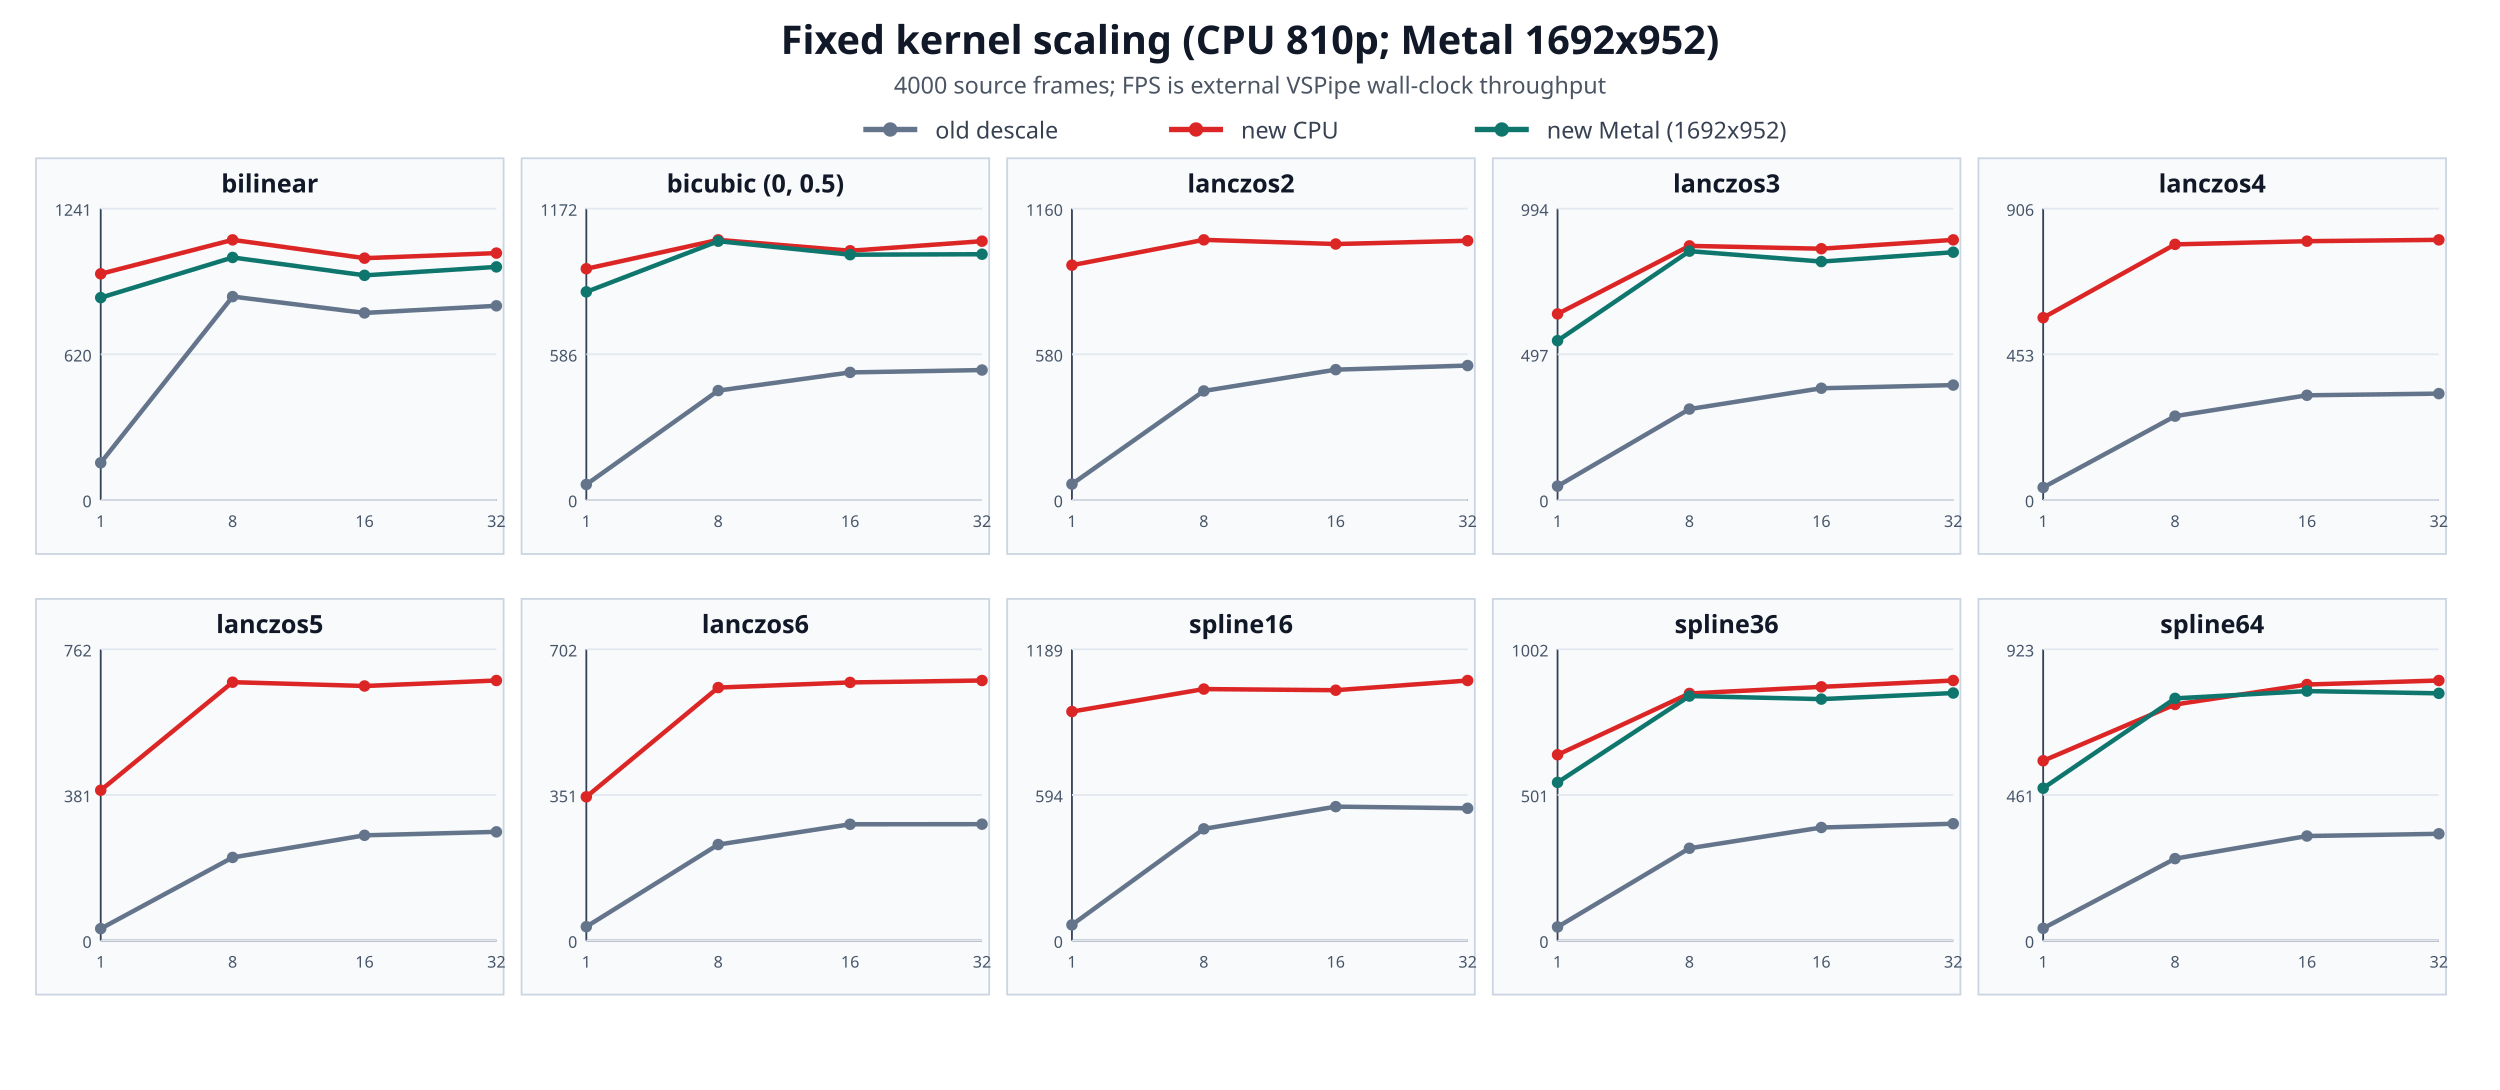
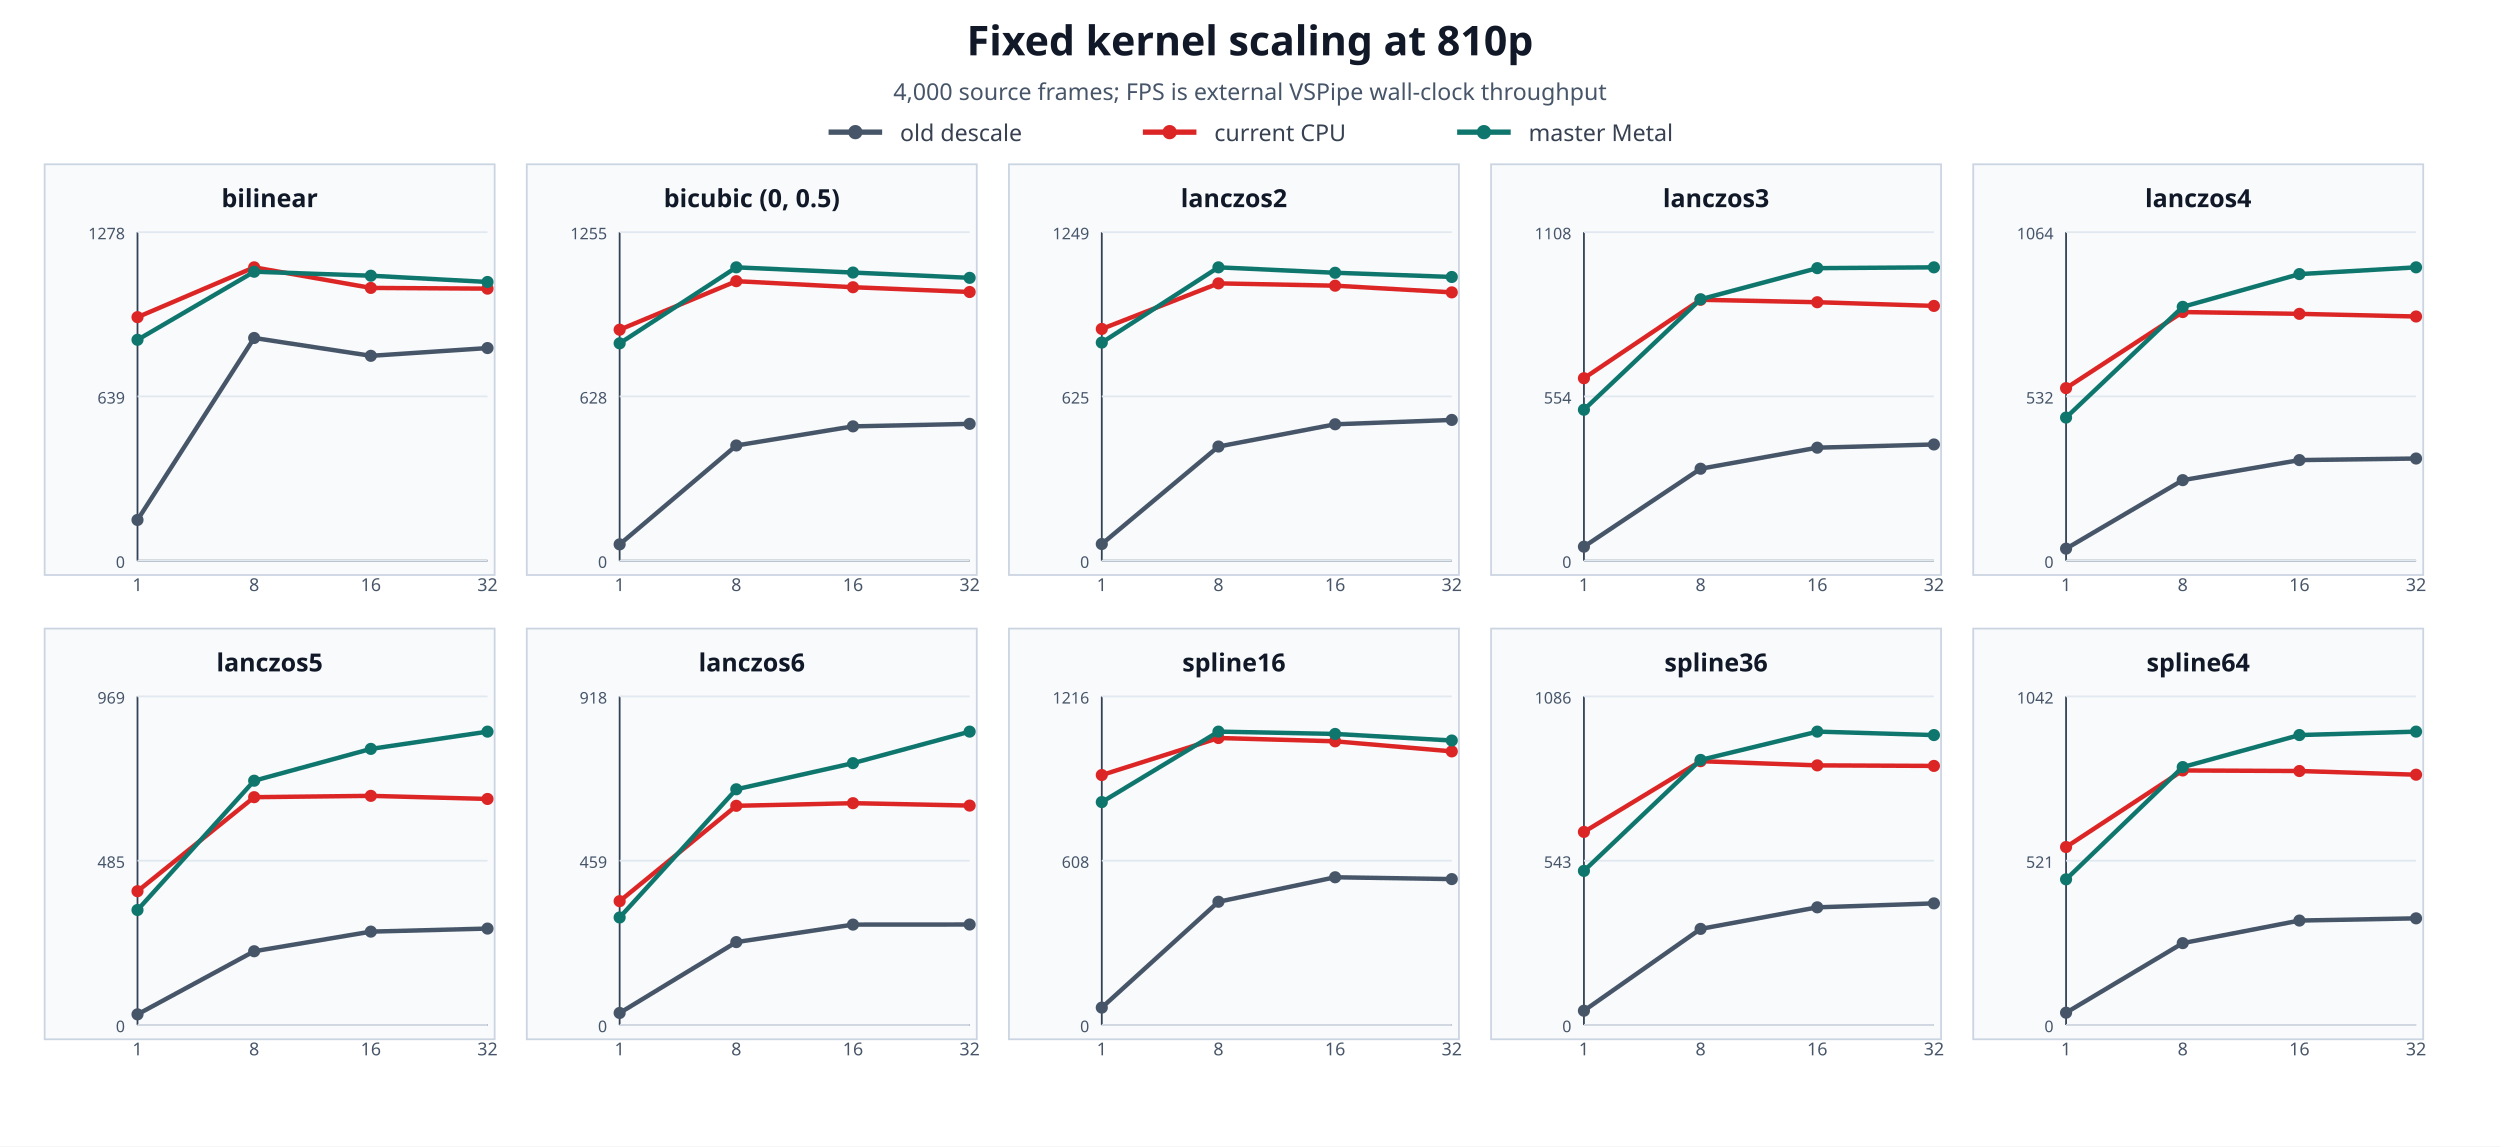
- <svg xmlns="http://www.w3.org/2000/svg" width="1390" height="606" viewBox="0 0 1390 606" role="img" aria-labelledby="title desc">
-   <rect width="1390" height="606" fill="#ffffff" />
-   <text x="695.0" y="30" text-anchor="middle" font-family="sans-serif" font-size="22" font-weight="700" fill="#111827">Fixed kernel scaling (CPU 810p; Metal 1692x952)</text>
-   <text x="695.0" y="52" text-anchor="middle" font-family="sans-serif" font-size="13" fill="#4b5563">4000 source frames; FPS is external VSPipe wall-clock throughput</text>
-   <line x1="480.0" y1="72" x2="510.0" y2="72" stroke="#64748b" stroke-width="3" />
-   <circle cx="495.0" cy="72" r="4" fill="#64748b" />
-   <text x="520.0" y="77" font-family="sans-serif" font-size="13" fill="#374151">old descale</text>
-   <line x1="650.0" y1="72" x2="680.0" y2="72" stroke="#dc2626" stroke-width="3" />
-   <circle cx="665.0" cy="72" r="4" fill="#dc2626" />
-   <text x="690.0" y="77" font-family="sans-serif" font-size="13" fill="#374151">new CPU</text>
-   <line x1="820.0" y1="72" x2="850.0" y2="72" stroke="#0f766e" stroke-width="3" />
-   <circle cx="835.0" cy="72" r="4" fill="#0f766e" />
-   <text x="860.0" y="77" font-family="sans-serif" font-size="13" fill="#374151">new Metal (1692x952)</text>
-   <g font-family="sans-serif">
-     <rect x="20" y="88" width="260" height="220" fill="#f8fafc" stroke="#cbd5e1" />
-     <text x="150.0" y="107" text-anchor="middle" font-size="14" font-weight="700" fill="#111827">bilinear</text>
-     <line x1="56" y1="116" x2="56" y2="278" stroke="#334155" />
-     <line x1="56" y1="278" x2="276" y2="278" stroke="#334155" />
-     <line x1="56" y1="278.00" x2="276" y2="278.00" stroke="#e2e8f0" />
-     <text x="51" y="282.00" text-anchor="end" font-size="9" fill="#475569">0</text>
-     <line x1="56" y1="197.00" x2="276" y2="197.00" stroke="#e2e8f0" />
-     <text x="51" y="201.00" text-anchor="end" font-size="9" fill="#475569">620</text>
-     <line x1="56" y1="116.00" x2="276" y2="116.00" stroke="#e2e8f0" />
-     <text x="51" y="120.00" text-anchor="end" font-size="9" fill="#475569">1241</text>
-     <text x="56.00" y="293" text-anchor="middle" font-size="9" fill="#475569">1</text>
-     <text x="129.33" y="293" text-anchor="middle" font-size="9" fill="#475569">8</text>
-     <text x="202.67" y="293" text-anchor="middle" font-size="9" fill="#475569">16</text>
-     <text x="276.00" y="293" text-anchor="middle" font-size="9" fill="#475569">32</text>
-     <polyline points="56.00,257.30 129.33,164.91 202.67,173.98 276.00,170.03" fill="none" stroke="#64748b" stroke-width="2.5" />
-     <circle cx="56.00" cy="257.30" r="3.2" fill="#64748b" />
-     <circle cx="129.33" cy="164.91" r="3.2" fill="#64748b" />
-     <circle cx="202.67" cy="173.98" r="3.2" fill="#64748b" />
-     <circle cx="276.00" cy="170.03" r="3.2" fill="#64748b" />
-     <polyline points="56.00,152.24 129.33,133.36 202.67,143.54 276.00,140.72" fill="none" stroke="#dc2626" stroke-width="2.5" />
-     <circle cx="56.00" cy="152.24" r="3.2" fill="#dc2626" />
-     <circle cx="129.33" cy="133.36" r="3.2" fill="#dc2626" />
-     <circle cx="202.67" cy="143.54" r="3.2" fill="#dc2626" />
-     <circle cx="276.00" cy="140.72" r="3.2" fill="#dc2626" />
-     <polyline points="56.00,165.49 129.33,143.15 202.67,153.09 276.00,148.39" fill="none" stroke="#0f766e" stroke-width="2.5" />
-     <circle cx="56.00" cy="165.49" r="3.2" fill="#0f766e" />
-     <circle cx="129.33" cy="143.15" r="3.2" fill="#0f766e" />
-     <circle cx="202.67" cy="153.09" r="3.2" fill="#0f766e" />
-     <circle cx="276.00" cy="148.39" r="3.2" fill="#0f766e" />
-   </g>
-   <g font-family="sans-serif">
-     <rect x="290" y="88" width="260" height="220" fill="#f8fafc" stroke="#cbd5e1" />
-     <text x="420.0" y="107" text-anchor="middle" font-size="14" font-weight="700" fill="#111827">bicubic (0, 0.5)</text>
-     <line x1="326" y1="116" x2="326" y2="278" stroke="#334155" />
-     <line x1="326" y1="278" x2="546" y2="278" stroke="#334155" />
-     <line x1="326" y1="278.00" x2="546" y2="278.00" stroke="#e2e8f0" />
-     <text x="321" y="282.00" text-anchor="end" font-size="9" fill="#475569">0</text>
-     <line x1="326" y1="197.00" x2="546" y2="197.00" stroke="#e2e8f0" />
-     <text x="321" y="201.00" text-anchor="end" font-size="9" fill="#475569">586</text>
-     <line x1="326" y1="116.00" x2="546" y2="116.00" stroke="#e2e8f0" />
-     <text x="321" y="120.00" text-anchor="end" font-size="9" fill="#475569">1172</text>
-     <text x="326.00" y="293" text-anchor="middle" font-size="9" fill="#475569">1</text>
-     <text x="399.33" y="293" text-anchor="middle" font-size="9" fill="#475569">8</text>
-     <text x="472.67" y="293" text-anchor="middle" font-size="9" fill="#475569">16</text>
-     <text x="546.00" y="293" text-anchor="middle" font-size="9" fill="#475569">32</text>
-     <polyline points="326.00,269.36 399.33,217.16 472.67,207.06 546.00,205.74" fill="none" stroke="#64748b" stroke-width="2.5" />
-     <circle cx="326.00" cy="269.36" r="3.2" fill="#64748b" />
-     <circle cx="399.33" cy="217.16" r="3.2" fill="#64748b" />
-     <circle cx="472.67" cy="207.06" r="3.2" fill="#64748b" />
-     <circle cx="546.00" cy="205.74" r="3.2" fill="#64748b" />
-     <polyline points="326.00,149.43 399.33,133.36 472.67,139.42 546.00,134.09" fill="none" stroke="#dc2626" stroke-width="2.5" />
-     <circle cx="326.00" cy="149.43" r="3.2" fill="#dc2626" />
-     <circle cx="399.33" cy="133.36" r="3.2" fill="#dc2626" />
-     <circle cx="472.67" cy="139.42" r="3.2" fill="#dc2626" />
-     <circle cx="546.00" cy="134.09" r="3.2" fill="#dc2626" />
-     <polyline points="326.00,162.28 399.33,134.11 472.67,141.61 546.00,141.35" fill="none" stroke="#0f766e" stroke-width="2.5" />
-     <circle cx="326.00" cy="162.28" r="3.2" fill="#0f766e" />
-     <circle cx="399.33" cy="134.11" r="3.2" fill="#0f766e" />
-     <circle cx="472.67" cy="141.61" r="3.2" fill="#0f766e" />
-     <circle cx="546.00" cy="141.35" r="3.2" fill="#0f766e" />
-   </g>
-   <g font-family="sans-serif">
-     <rect x="560" y="88" width="260" height="220" fill="#f8fafc" stroke="#cbd5e1" />
-     <text x="690.0" y="107" text-anchor="middle" font-size="14" font-weight="700" fill="#111827">lanczos2</text>
-     <line x1="596" y1="116" x2="596" y2="278" stroke="#334155" />
-     <line x1="596" y1="278" x2="816" y2="278" stroke="#334155" />
-     <line x1="596" y1="278.00" x2="816" y2="278.00" stroke="#e2e8f0" />
-     <text x="591" y="282.00" text-anchor="end" font-size="9" fill="#475569">0</text>
-     <line x1="596" y1="197.00" x2="816" y2="197.00" stroke="#e2e8f0" />
-     <text x="591" y="201.00" text-anchor="end" font-size="9" fill="#475569">580</text>
-     <line x1="596" y1="116.00" x2="816" y2="116.00" stroke="#e2e8f0" />
-     <text x="591" y="120.00" text-anchor="end" font-size="9" fill="#475569">1160</text>
-     <text x="596.00" y="293" text-anchor="middle" font-size="9" fill="#475569">1</text>
-     <text x="669.33" y="293" text-anchor="middle" font-size="9" fill="#475569">8</text>
-     <text x="742.67" y="293" text-anchor="middle" font-size="9" fill="#475569">16</text>
-     <text x="816.00" y="293" text-anchor="middle" font-size="9" fill="#475569">32</text>
-     <polyline points="596.00,269.15 669.33,217.37 742.67,205.53 816.00,203.24" fill="none" stroke="#64748b" stroke-width="2.5" />
-     <circle cx="596.00" cy="269.15" r="3.2" fill="#64748b" />
-     <circle cx="669.33" cy="217.37" r="3.2" fill="#64748b" />
-     <circle cx="742.67" cy="205.53" r="3.2" fill="#64748b" />
-     <circle cx="816.00" cy="203.24" r="3.2" fill="#64748b" />
-     <polyline points="596.00,147.43 669.33,133.36 742.67,135.68 816.00,133.85" fill="none" stroke="#dc2626" stroke-width="2.5" />
-     <circle cx="596.00" cy="147.43" r="3.2" fill="#dc2626" />
-     <circle cx="669.33" cy="133.36" r="3.2" fill="#dc2626" />
-     <circle cx="742.67" cy="135.68" r="3.2" fill="#dc2626" />
-     <circle cx="816.00" cy="133.85" r="3.2" fill="#dc2626" />
-   </g>
-   <g font-family="sans-serif">
-     <rect x="830" y="88" width="260" height="220" fill="#f8fafc" stroke="#cbd5e1" />
-     <text x="960.0" y="107" text-anchor="middle" font-size="14" font-weight="700" fill="#111827">lanczos3</text>
-     <line x1="866" y1="116" x2="866" y2="278" stroke="#334155" />
-     <line x1="866" y1="278" x2="1086" y2="278" stroke="#334155" />
-     <line x1="866" y1="278.00" x2="1086" y2="278.00" stroke="#e2e8f0" />
-     <text x="861" y="282.00" text-anchor="end" font-size="9" fill="#475569">0</text>
-     <line x1="866" y1="197.00" x2="1086" y2="197.00" stroke="#e2e8f0" />
-     <text x="861" y="201.00" text-anchor="end" font-size="9" fill="#475569">497</text>
-     <line x1="866" y1="116.00" x2="1086" y2="116.00" stroke="#e2e8f0" />
-     <text x="861" y="120.00" text-anchor="end" font-size="9" fill="#475569">994</text>
-     <text x="866.00" y="293" text-anchor="middle" font-size="9" fill="#475569">1</text>
-     <text x="939.33" y="293" text-anchor="middle" font-size="9" fill="#475569">8</text>
-     <text x="1012.67" y="293" text-anchor="middle" font-size="9" fill="#475569">16</text>
-     <text x="1086.00" y="293" text-anchor="middle" font-size="9" fill="#475569">32</text>
-     <polyline points="866.00,270.29 939.33,227.44 1012.67,215.86 1086.00,214.10" fill="none" stroke="#64748b" stroke-width="2.5" />
-     <circle cx="866.00" cy="270.29" r="3.2" fill="#64748b" />
-     <circle cx="939.33" cy="227.44" r="3.2" fill="#64748b" />
-     <circle cx="1012.67" cy="215.86" r="3.2" fill="#64748b" />
-     <circle cx="1086.00" cy="214.10" r="3.2" fill="#64748b" />
-     <polyline points="866.00,174.53 939.33,136.71 1012.67,138.29 1086.00,133.36" fill="none" stroke="#dc2626" stroke-width="2.5" />
-     <circle cx="866.00" cy="174.53" r="3.2" fill="#dc2626" />
-     <circle cx="939.33" cy="136.71" r="3.2" fill="#dc2626" />
-     <circle cx="1012.67" cy="138.29" r="3.2" fill="#dc2626" />
-     <circle cx="1086.00" cy="133.36" r="3.2" fill="#dc2626" />
-     <polyline points="866.00,189.41 939.33,139.64 1012.67,145.43 1086.00,140.23" fill="none" stroke="#0f766e" stroke-width="2.5" />
-     <circle cx="866.00" cy="189.41" r="3.2" fill="#0f766e" />
-     <circle cx="939.33" cy="139.64" r="3.2" fill="#0f766e" />
-     <circle cx="1012.67" cy="145.43" r="3.2" fill="#0f766e" />
-     <circle cx="1086.00" cy="140.23" r="3.2" fill="#0f766e" />
-   </g>
-   <g font-family="sans-serif">
-     <rect x="1100" y="88" width="260" height="220" fill="#f8fafc" stroke="#cbd5e1" />
-     <text x="1230.0" y="107" text-anchor="middle" font-size="14" font-weight="700" fill="#111827">lanczos4</text>
-     <line x1="1136" y1="116" x2="1136" y2="278" stroke="#334155" />
-     <line x1="1136" y1="278" x2="1356" y2="278" stroke="#334155" />
-     <line x1="1136" y1="278.00" x2="1356" y2="278.00" stroke="#e2e8f0" />
-     <text x="1131" y="282.00" text-anchor="end" font-size="9" fill="#475569">0</text>
-     <line x1="1136" y1="197.00" x2="1356" y2="197.00" stroke="#e2e8f0" />
-     <text x="1131" y="201.00" text-anchor="end" font-size="9" fill="#475569">453</text>
-     <line x1="1136" y1="116.00" x2="1356" y2="116.00" stroke="#e2e8f0" />
-     <text x="1131" y="120.00" text-anchor="end" font-size="9" fill="#475569">906</text>
-     <text x="1136.00" y="293" text-anchor="middle" font-size="9" fill="#475569">1</text>
-     <text x="1209.33" y="293" text-anchor="middle" font-size="9" fill="#475569">8</text>
-     <text x="1282.67" y="293" text-anchor="middle" font-size="9" fill="#475569">16</text>
-     <text x="1356.00" y="293" text-anchor="middle" font-size="9" fill="#475569">32</text>
-     <polyline points="1136.00,271.02 1209.33,231.37 1282.67,219.77 1356.00,218.85" fill="none" stroke="#64748b" stroke-width="2.5" />
-     <circle cx="1136.00" cy="271.02" r="3.2" fill="#64748b" />
-     <circle cx="1209.33" cy="231.37" r="3.2" fill="#64748b" />
-     <circle cx="1282.67" cy="219.77" r="3.2" fill="#64748b" />
-     <circle cx="1356.00" cy="218.85" r="3.2" fill="#64748b" />
-     <polyline points="1136.00,176.64 1209.33,135.87 1282.67,134.10 1356.00,133.36" fill="none" stroke="#dc2626" stroke-width="2.5" />
-     <circle cx="1136.00" cy="176.64" r="3.2" fill="#dc2626" />
-     <circle cx="1209.33" cy="135.87" r="3.2" fill="#dc2626" />
-     <circle cx="1282.67" cy="134.10" r="3.2" fill="#dc2626" />
-     <circle cx="1356.00" cy="133.36" r="3.2" fill="#dc2626" />
-   </g>
-   <g font-family="sans-serif">
-     <rect x="20" y="333" width="260" height="220" fill="#f8fafc" stroke="#cbd5e1" />
-     <text x="150.0" y="352" text-anchor="middle" font-size="14" font-weight="700" fill="#111827">lanczos5</text>
-     <line x1="56" y1="361" x2="56" y2="523" stroke="#334155" />
-     <line x1="56" y1="523" x2="276" y2="523" stroke="#334155" />
-     <line x1="56" y1="523.00" x2="276" y2="523.00" stroke="#e2e8f0" />
-     <text x="51" y="527.00" text-anchor="end" font-size="9" fill="#475569">0</text>
-     <line x1="56" y1="442.00" x2="276" y2="442.00" stroke="#e2e8f0" />
-     <text x="51" y="446.00" text-anchor="end" font-size="9" fill="#475569">381</text>
-     <line x1="56" y1="361.00" x2="276" y2="361.00" stroke="#e2e8f0" />
-     <text x="51" y="365.00" text-anchor="end" font-size="9" fill="#475569">762</text>
-     <text x="56.00" y="538" text-anchor="middle" font-size="9" fill="#475569">1</text>
-     <text x="129.33" y="538" text-anchor="middle" font-size="9" fill="#475569">8</text>
-     <text x="202.67" y="538" text-anchor="middle" font-size="9" fill="#475569">16</text>
-     <text x="276.00" y="538" text-anchor="middle" font-size="9" fill="#475569">32</text>
-     <polyline points="56.00,516.32 129.33,476.74 202.67,464.43 276.00,462.51" fill="none" stroke="#64748b" stroke-width="2.5" />
-     <circle cx="56.00" cy="516.32" r="3.2" fill="#64748b" />
-     <circle cx="129.33" cy="476.74" r="3.2" fill="#64748b" />
-     <circle cx="202.67" cy="464.43" r="3.2" fill="#64748b" />
-     <circle cx="276.00" cy="462.51" r="3.2" fill="#64748b" />
-     <polyline points="56.00,439.38 129.33,379.30 202.67,381.41 276.00,378.36" fill="none" stroke="#dc2626" stroke-width="2.5" />
-     <circle cx="56.00" cy="439.38" r="3.2" fill="#dc2626" />
-     <circle cx="129.33" cy="379.30" r="3.2" fill="#dc2626" />
-     <circle cx="202.67" cy="381.41" r="3.2" fill="#dc2626" />
-     <circle cx="276.00" cy="378.36" r="3.2" fill="#dc2626" />
-   </g>
-   <g font-family="sans-serif">
-     <rect x="290" y="333" width="260" height="220" fill="#f8fafc" stroke="#cbd5e1" />
-     <text x="420.0" y="352" text-anchor="middle" font-size="14" font-weight="700" fill="#111827">lanczos6</text>
-     <line x1="326" y1="361" x2="326" y2="523" stroke="#334155" />
-     <line x1="326" y1="523" x2="546" y2="523" stroke="#334155" />
-     <line x1="326" y1="523.00" x2="546" y2="523.00" stroke="#e2e8f0" />
-     <text x="321" y="527.00" text-anchor="end" font-size="9" fill="#475569">0</text>
-     <line x1="326" y1="442.00" x2="546" y2="442.00" stroke="#e2e8f0" />
-     <text x="321" y="446.00" text-anchor="end" font-size="9" fill="#475569">351</text>
-     <line x1="326" y1="361.00" x2="546" y2="361.00" stroke="#e2e8f0" />
-     <text x="321" y="365.00" text-anchor="end" font-size="9" fill="#475569">702</text>
-     <text x="326.00" y="538" text-anchor="middle" font-size="9" fill="#475569">1</text>
-     <text x="399.33" y="538" text-anchor="middle" font-size="9" fill="#475569">8</text>
-     <text x="472.67" y="538" text-anchor="middle" font-size="9" fill="#475569">16</text>
-     <text x="546.00" y="538" text-anchor="middle" font-size="9" fill="#475569">32</text>
-     <polyline points="326.00,515.24 399.33,469.56 472.67,458.30 546.00,458.24" fill="none" stroke="#64748b" stroke-width="2.5" />
-     <circle cx="326.00" cy="515.24" r="3.2" fill="#64748b" />
-     <circle cx="399.33" cy="469.56" r="3.2" fill="#64748b" />
-     <circle cx="472.67" cy="458.30" r="3.2" fill="#64748b" />
-     <circle cx="546.00" cy="458.24" r="3.2" fill="#64748b" />
-     <polyline points="326.00,443.03 399.33,382.29 472.67,379.43 546.00,378.36" fill="none" stroke="#dc2626" stroke-width="2.5" />
-     <circle cx="326.00" cy="443.03" r="3.2" fill="#dc2626" />
-     <circle cx="399.33" cy="382.29" r="3.2" fill="#dc2626" />
-     <circle cx="472.67" cy="379.43" r="3.2" fill="#dc2626" />
-     <circle cx="546.00" cy="378.36" r="3.2" fill="#dc2626" />
-   </g>
-   <g font-family="sans-serif">
-     <rect x="560" y="333" width="260" height="220" fill="#f8fafc" stroke="#cbd5e1" />
-     <text x="690.0" y="352" text-anchor="middle" font-size="14" font-weight="700" fill="#111827">spline16</text>
-     <line x1="596" y1="361" x2="596" y2="523" stroke="#334155" />
-     <line x1="596" y1="523" x2="816" y2="523" stroke="#334155" />
-     <line x1="596" y1="523.00" x2="816" y2="523.00" stroke="#e2e8f0" />
-     <text x="591" y="527.00" text-anchor="end" font-size="9" fill="#475569">0</text>
-     <line x1="596" y1="442.00" x2="816" y2="442.00" stroke="#e2e8f0" />
-     <text x="591" y="446.00" text-anchor="end" font-size="9" fill="#475569">594</text>
-     <line x1="596" y1="361.00" x2="816" y2="361.00" stroke="#e2e8f0" />
-     <text x="591" y="365.00" text-anchor="end" font-size="9" fill="#475569">1189</text>
-     <text x="596.00" y="538" text-anchor="middle" font-size="9" fill="#475569">1</text>
-     <text x="669.33" y="538" text-anchor="middle" font-size="9" fill="#475569">8</text>
-     <text x="742.67" y="538" text-anchor="middle" font-size="9" fill="#475569">16</text>
-     <text x="816.00" y="538" text-anchor="middle" font-size="9" fill="#475569">32</text>
-     <polyline points="596.00,514.23 669.33,460.84 742.67,448.49 816.00,449.41" fill="none" stroke="#64748b" stroke-width="2.5" />
-     <circle cx="596.00" cy="514.23" r="3.2" fill="#64748b" />
-     <circle cx="669.33" cy="460.84" r="3.2" fill="#64748b" />
-     <circle cx="742.67" cy="448.49" r="3.2" fill="#64748b" />
-     <circle cx="816.00" cy="449.41" r="3.2" fill="#64748b" />
-     <polyline points="596.00,395.62 669.33,383.12 742.67,383.76 816.00,378.36" fill="none" stroke="#dc2626" stroke-width="2.5" />
-     <circle cx="596.00" cy="395.62" r="3.2" fill="#dc2626" />
-     <circle cx="669.33" cy="383.12" r="3.2" fill="#dc2626" />
-     <circle cx="742.67" cy="383.76" r="3.2" fill="#dc2626" />
-     <circle cx="816.00" cy="378.36" r="3.2" fill="#dc2626" />
-   </g>
-   <g font-family="sans-serif">
-     <rect x="830" y="333" width="260" height="220" fill="#f8fafc" stroke="#cbd5e1" />
-     <text x="960.0" y="352" text-anchor="middle" font-size="14" font-weight="700" fill="#111827">spline36</text>
-     <line x1="866" y1="361" x2="866" y2="523" stroke="#334155" />
-     <line x1="866" y1="523" x2="1086" y2="523" stroke="#334155" />
-     <line x1="866" y1="523.00" x2="1086" y2="523.00" stroke="#e2e8f0" />
-     <text x="861" y="527.00" text-anchor="end" font-size="9" fill="#475569">0</text>
-     <line x1="866" y1="442.00" x2="1086" y2="442.00" stroke="#e2e8f0" />
-     <text x="861" y="446.00" text-anchor="end" font-size="9" fill="#475569">501</text>
-     <line x1="866" y1="361.00" x2="1086" y2="361.00" stroke="#e2e8f0" />
-     <text x="861" y="365.00" text-anchor="end" font-size="9" fill="#475569">1002</text>
-     <text x="866.00" y="538" text-anchor="middle" font-size="9" fill="#475569">1</text>
-     <text x="939.33" y="538" text-anchor="middle" font-size="9" fill="#475569">8</text>
-     <text x="1012.67" y="538" text-anchor="middle" font-size="9" fill="#475569">16</text>
-     <text x="1086.00" y="538" text-anchor="middle" font-size="9" fill="#475569">32</text>
-     <polyline points="866.00,515.38 939.33,471.63 1012.67,460.09 1086.00,457.98" fill="none" stroke="#64748b" stroke-width="2.5" />
-     <circle cx="866.00" cy="515.38" r="3.2" fill="#64748b" />
-     <circle cx="939.33" cy="471.63" r="3.2" fill="#64748b" />
-     <circle cx="1012.67" cy="460.09" r="3.2" fill="#64748b" />
-     <circle cx="1086.00" cy="457.98" r="3.2" fill="#64748b" />
-     <polyline points="866.00,419.65 939.33,385.56 1012.67,381.88 1086.00,378.36" fill="none" stroke="#dc2626" stroke-width="2.5" />
-     <circle cx="866.00" cy="419.65" r="3.2" fill="#dc2626" />
-     <circle cx="939.33" cy="385.56" r="3.2" fill="#dc2626" />
-     <circle cx="1012.67" cy="381.88" r="3.2" fill="#dc2626" />
-     <circle cx="1086.00" cy="378.36" r="3.2" fill="#dc2626" />
-     <polyline points="866.00,435.02 939.33,387.00 1012.67,388.70 1086.00,385.32" fill="none" stroke="#0f766e" stroke-width="2.5" />
-     <circle cx="866.00" cy="435.02" r="3.2" fill="#0f766e" />
-     <circle cx="939.33" cy="387.00" r="3.2" fill="#0f766e" />
-     <circle cx="1012.67" cy="388.70" r="3.2" fill="#0f766e" />
-     <circle cx="1086.00" cy="385.32" r="3.2" fill="#0f766e" />
-   </g>
-   <g font-family="sans-serif">
-     <rect x="1100" y="333" width="260" height="220" fill="#f8fafc" stroke="#cbd5e1" />
-     <text x="1230.0" y="352" text-anchor="middle" font-size="14" font-weight="700" fill="#111827">spline64</text>
-     <line x1="1136" y1="361" x2="1136" y2="523" stroke="#334155" />
-     <line x1="1136" y1="523" x2="1356" y2="523" stroke="#334155" />
-     <line x1="1136" y1="523.00" x2="1356" y2="523.00" stroke="#e2e8f0" />
-     <text x="1131" y="527.00" text-anchor="end" font-size="9" fill="#475569">0</text>
-     <line x1="1136" y1="442.00" x2="1356" y2="442.00" stroke="#e2e8f0" />
-     <text x="1131" y="446.00" text-anchor="end" font-size="9" fill="#475569">461</text>
-     <line x1="1136" y1="361.00" x2="1356" y2="361.00" stroke="#e2e8f0" />
-     <text x="1131" y="365.00" text-anchor="end" font-size="9" fill="#475569">923</text>
-     <text x="1136.00" y="538" text-anchor="middle" font-size="9" fill="#475569">1</text>
-     <text x="1209.33" y="538" text-anchor="middle" font-size="9" fill="#475569">8</text>
-     <text x="1282.67" y="538" text-anchor="middle" font-size="9" fill="#475569">16</text>
-     <text x="1356.00" y="538" text-anchor="middle" font-size="9" fill="#475569">32</text>
-     <polyline points="1136.00,516.15 1209.33,477.40 1282.67,464.83 1356.00,463.59" fill="none" stroke="#64748b" stroke-width="2.5" />
-     <circle cx="1136.00" cy="516.15" r="3.2" fill="#64748b" />
-     <circle cx="1209.33" cy="477.40" r="3.2" fill="#64748b" />
-     <circle cx="1282.67" cy="464.83" r="3.2" fill="#64748b" />
-     <circle cx="1356.00" cy="463.59" r="3.2" fill="#64748b" />
-     <polyline points="1136.00,422.99 1209.33,391.70 1282.67,380.58 1356.00,378.36" fill="none" stroke="#dc2626" stroke-width="2.5" />
-     <circle cx="1136.00" cy="422.99" r="3.2" fill="#dc2626" />
-     <circle cx="1209.33" cy="391.70" r="3.2" fill="#dc2626" />
-     <circle cx="1282.67" cy="380.58" r="3.2" fill="#dc2626" />
-     <circle cx="1356.00" cy="378.36" r="3.2" fill="#dc2626" />
-     <polyline points="1136.00,438.24 1209.33,388.30 1282.67,384.25 1356.00,385.50" fill="none" stroke="#0f766e" stroke-width="2.5" />
-     <circle cx="1136.00" cy="438.24" r="3.2" fill="#0f766e" />
-     <circle cx="1209.33" cy="388.30" r="3.2" fill="#0f766e" />
-     <circle cx="1282.67" cy="384.25" r="3.2" fill="#0f766e" />
-     <circle cx="1356.00" cy="385.50" r="3.2" fill="#0f766e" />
+ <svg xmlns="http://www.w3.org/2000/svg" width="1400" height="642" viewBox="0 0 1400 642" role="img" aria-labelledby="title desc">
+   <rect width="1400" height="642" fill="#ffffff" />
+   <text x="700.0" y="31" text-anchor="middle" font-family="sans-serif" font-size="23" font-weight="700" fill="#111827">Fixed kernel scaling at 810p</text>
+   <text x="700.0" y="56" text-anchor="middle" font-family="sans-serif" font-size="13" fill="#475569">4,000 source frames; FPS is external VSPipe wall-clock throughput</text>
+   <line x1="464.0" y1="74" x2="494.0" y2="74" stroke="#475569" stroke-width="3" />
+   <circle cx="479.0" cy="74" r="4" fill="#475569" />
+   <text x="504.0" y="79" font-family="sans-serif" font-size="13" fill="#374151">old descale</text>
+   <line x1="640.0" y1="74" x2="670.0" y2="74" stroke="#dc2626" stroke-width="3" />
+   <circle cx="655.0" cy="74" r="4" fill="#dc2626" />
+   <text x="680.0" y="79" font-family="sans-serif" font-size="13" fill="#374151">current CPU</text>
+   <line x1="816.0" y1="74" x2="846.0" y2="74" stroke="#0f766e" stroke-width="3" />
+   <circle cx="831.0" cy="74" r="4" fill="#0f766e" />
+   <text x="856.0" y="79" font-family="sans-serif" font-size="13" fill="#374151">master Metal</text>
+   <g font-family="sans-serif">
+     <rect x="25" y="92" width="252" height="230" fill="#f8fafc" stroke="#cbd5e1" />
+     <text x="151.0" y="116" text-anchor="middle" font-size="14" font-weight="700" fill="#111827">bilinear</text>
+     <line x1="77" y1="130" x2="77" y2="314" stroke="#334155" />
+     <line x1="77" y1="314" x2="273" y2="314" stroke="#334155" />
+     <line x1="77" y1="314.00" x2="273" y2="314.00" stroke="#e2e8f0" />
+     <text x="70" y="318.00" text-anchor="end" font-size="9" fill="#475569">0</text>
+     <line x1="77" y1="222.00" x2="273" y2="222.00" stroke="#e2e8f0" />
+     <text x="70" y="226.00" text-anchor="end" font-size="9" fill="#475569">639</text>
+     <line x1="77" y1="130.00" x2="273" y2="130.00" stroke="#e2e8f0" />
+     <text x="70" y="134.00" text-anchor="end" font-size="9" fill="#475569">1278</text>
+     <text x="77.00" y="331" text-anchor="middle" font-size="10" fill="#475569">1</text>
+     <text x="142.33" y="331" text-anchor="middle" font-size="10" fill="#475569">8</text>
+     <text x="207.67" y="331" text-anchor="middle" font-size="10" fill="#475569">16</text>
+     <text x="273.00" y="331" text-anchor="middle" font-size="10" fill="#475569">32</text>
+     <polyline points="77.00,291.17 142.33,189.27 207.67,199.26 273.00,194.91" fill="none" stroke="#475569" stroke-width="2.5" />
+     <circle cx="77.00" cy="291.17" r="3.4" fill="#475569" />
+     <circle cx="142.33" cy="189.27" r="3.4" fill="#475569" />
+     <circle cx="207.67" cy="199.26" r="3.4" fill="#475569" />
+     <circle cx="273.00" cy="194.91" r="3.4" fill="#475569" />
+     <polyline points="77.00,177.61 142.33,149.71 207.67,161.23 273.00,161.64" fill="none" stroke="#dc2626" stroke-width="2.5" />
+     <circle cx="77.00" cy="177.61" r="3.4" fill="#dc2626" />
+     <circle cx="142.33" cy="149.71" r="3.4" fill="#dc2626" />
+     <circle cx="207.67" cy="161.23" r="3.4" fill="#dc2626" />
+     <circle cx="273.00" cy="161.64" r="3.4" fill="#dc2626" />
+     <polyline points="77.00,190.29 142.33,152.17 207.67,154.40 273.00,157.91" fill="none" stroke="#0f766e" stroke-width="2.5" />
+     <circle cx="77.00" cy="190.29" r="3.4" fill="#0f766e" />
+     <circle cx="142.33" cy="152.17" r="3.4" fill="#0f766e" />
+     <circle cx="207.67" cy="154.40" r="3.4" fill="#0f766e" />
+     <circle cx="273.00" cy="157.91" r="3.4" fill="#0f766e" />
+   </g>
+   <g font-family="sans-serif">
+     <rect x="295" y="92" width="252" height="230" fill="#f8fafc" stroke="#cbd5e1" />
+     <text x="421.0" y="116" text-anchor="middle" font-size="14" font-weight="700" fill="#111827">bicubic (0, 0.5)</text>
+     <line x1="347" y1="130" x2="347" y2="314" stroke="#334155" />
+     <line x1="347" y1="314" x2="543" y2="314" stroke="#334155" />
+     <line x1="347" y1="314.00" x2="543" y2="314.00" stroke="#e2e8f0" />
+     <text x="340" y="318.00" text-anchor="end" font-size="9" fill="#475569">0</text>
+     <line x1="347" y1="222.00" x2="543" y2="222.00" stroke="#e2e8f0" />
+     <text x="340" y="226.00" text-anchor="end" font-size="9" fill="#475569">628</text>
+     <line x1="347" y1="130.00" x2="543" y2="130.00" stroke="#e2e8f0" />
+     <text x="340" y="134.00" text-anchor="end" font-size="9" fill="#475569">1255</text>
+     <text x="347.00" y="331" text-anchor="middle" font-size="10" fill="#475569">1</text>
+     <text x="412.33" y="331" text-anchor="middle" font-size="10" fill="#475569">8</text>
+     <text x="477.67" y="331" text-anchor="middle" font-size="10" fill="#475569">16</text>
+     <text x="543.00" y="331" text-anchor="middle" font-size="10" fill="#475569">32</text>
+     <polyline points="347.00,304.84 412.33,249.47 477.67,238.76 543.00,237.36" fill="none" stroke="#475569" stroke-width="2.5" />
+     <circle cx="347.00" cy="304.84" r="3.4" fill="#475569" />
+     <circle cx="412.33" cy="249.47" r="3.4" fill="#475569" />
+     <circle cx="477.67" cy="238.76" r="3.4" fill="#475569" />
+     <circle cx="543.00" cy="237.36" r="3.4" fill="#475569" />
+     <polyline points="347.00,184.63 412.33,157.46 477.67,160.85 543.00,163.52" fill="none" stroke="#dc2626" stroke-width="2.5" />
+     <circle cx="347.00" cy="184.63" r="3.4" fill="#dc2626" />
+     <circle cx="412.33" cy="157.46" r="3.4" fill="#dc2626" />
+     <circle cx="477.67" cy="160.85" r="3.4" fill="#dc2626" />
+     <circle cx="543.00" cy="163.52" r="3.4" fill="#dc2626" />
+     <polyline points="347.00,192.27 412.33,149.71 477.67,152.63 543.00,155.59" fill="none" stroke="#0f766e" stroke-width="2.5" />
+     <circle cx="347.00" cy="192.27" r="3.4" fill="#0f766e" />
+     <circle cx="412.33" cy="149.71" r="3.4" fill="#0f766e" />
+     <circle cx="477.67" cy="152.63" r="3.4" fill="#0f766e" />
+     <circle cx="543.00" cy="155.59" r="3.4" fill="#0f766e" />
+   </g>
+   <g font-family="sans-serif">
+     <rect x="565" y="92" width="252" height="230" fill="#f8fafc" stroke="#cbd5e1" />
+     <text x="691.0" y="116" text-anchor="middle" font-size="14" font-weight="700" fill="#111827">lanczos2</text>
+     <line x1="617" y1="130" x2="617" y2="314" stroke="#334155" />
+     <line x1="617" y1="314" x2="813" y2="314" stroke="#334155" />
+     <line x1="617" y1="314.00" x2="813" y2="314.00" stroke="#e2e8f0" />
+     <text x="610" y="318.00" text-anchor="end" font-size="9" fill="#475569">0</text>
+     <line x1="617" y1="222.00" x2="813" y2="222.00" stroke="#e2e8f0" />
+     <text x="610" y="226.00" text-anchor="end" font-size="9" fill="#475569">625</text>
+     <line x1="617" y1="130.00" x2="813" y2="130.00" stroke="#e2e8f0" />
+     <text x="610" y="134.00" text-anchor="end" font-size="9" fill="#475569">1249</text>
+     <text x="617.00" y="331" text-anchor="middle" font-size="10" fill="#475569">1</text>
+     <text x="682.33" y="331" text-anchor="middle" font-size="10" fill="#475569">8</text>
+     <text x="747.67" y="331" text-anchor="middle" font-size="10" fill="#475569">16</text>
+     <text x="813.00" y="331" text-anchor="middle" font-size="10" fill="#475569">32</text>
+     <polyline points="617.00,304.66 682.33,250.06 747.67,237.59 813.00,235.16" fill="none" stroke="#475569" stroke-width="2.5" />
+     <circle cx="617.00" cy="304.66" r="3.4" fill="#475569" />
+     <circle cx="682.33" cy="250.06" r="3.4" fill="#475569" />
+     <circle cx="747.67" cy="237.59" r="3.4" fill="#475569" />
+     <circle cx="813.00" cy="235.16" r="3.4" fill="#475569" />
+     <polyline points="617.00,184.20 682.33,158.69 747.67,159.99 813.00,163.73" fill="none" stroke="#dc2626" stroke-width="2.5" />
+     <circle cx="617.00" cy="184.20" r="3.4" fill="#dc2626" />
+     <circle cx="682.33" cy="158.69" r="3.4" fill="#dc2626" />
+     <circle cx="747.67" cy="159.99" r="3.4" fill="#dc2626" />
+     <circle cx="813.00" cy="163.73" r="3.4" fill="#dc2626" />
+     <polyline points="617.00,191.84 682.33,149.71 747.67,152.75 813.00,155.11" fill="none" stroke="#0f766e" stroke-width="2.5" />
+     <circle cx="617.00" cy="191.84" r="3.4" fill="#0f766e" />
+     <circle cx="682.33" cy="149.71" r="3.4" fill="#0f766e" />
+     <circle cx="747.67" cy="152.75" r="3.4" fill="#0f766e" />
+     <circle cx="813.00" cy="155.11" r="3.4" fill="#0f766e" />
+   </g>
+   <g font-family="sans-serif">
+     <rect x="835" y="92" width="252" height="230" fill="#f8fafc" stroke="#cbd5e1" />
+     <text x="961.0" y="116" text-anchor="middle" font-size="14" font-weight="700" fill="#111827">lanczos3</text>
+     <line x1="887" y1="130" x2="887" y2="314" stroke="#334155" />
+     <line x1="887" y1="314" x2="1083" y2="314" stroke="#334155" />
+     <line x1="887" y1="314.00" x2="1083" y2="314.00" stroke="#e2e8f0" />
+     <text x="880" y="318.00" text-anchor="end" font-size="9" fill="#475569">0</text>
+     <line x1="887" y1="222.00" x2="1083" y2="222.00" stroke="#e2e8f0" />
+     <text x="880" y="226.00" text-anchor="end" font-size="9" fill="#475569">554</text>
+     <line x1="887" y1="130.00" x2="1083" y2="130.00" stroke="#e2e8f0" />
+     <text x="880" y="134.00" text-anchor="end" font-size="9" fill="#475569">1108</text>
+     <text x="887.00" y="331" text-anchor="middle" font-size="10" fill="#475569">1</text>
+     <text x="952.33" y="331" text-anchor="middle" font-size="10" fill="#475569">8</text>
+     <text x="1017.67" y="331" text-anchor="middle" font-size="10" fill="#475569">16</text>
+     <text x="1083.00" y="331" text-anchor="middle" font-size="10" fill="#475569">32</text>
+     <polyline points="887.00,306.14 952.33,262.49 1017.67,250.70 1083.00,248.90" fill="none" stroke="#475569" stroke-width="2.5" />
+     <circle cx="887.00" cy="306.14" r="3.4" fill="#475569" />
+     <circle cx="952.33" cy="262.49" r="3.4" fill="#475569" />
+     <circle cx="1017.67" cy="250.70" r="3.4" fill="#475569" />
+     <circle cx="1083.00" cy="248.90" r="3.4" fill="#475569" />
+     <polyline points="887.00,211.82 952.33,167.87 1017.67,169.25 1083.00,171.31" fill="none" stroke="#dc2626" stroke-width="2.5" />
+     <circle cx="887.00" cy="211.82" r="3.4" fill="#dc2626" />
+     <circle cx="952.33" cy="167.87" r="3.4" fill="#dc2626" />
+     <circle cx="1017.67" cy="169.25" r="3.4" fill="#dc2626" />
+     <circle cx="1083.00" cy="171.31" r="3.4" fill="#dc2626" />
+     <polyline points="887.00,229.45 952.33,167.60 1017.67,150.16 1083.00,149.71" fill="none" stroke="#0f766e" stroke-width="2.5" />
+     <circle cx="887.00" cy="229.45" r="3.4" fill="#0f766e" />
+     <circle cx="952.33" cy="167.60" r="3.4" fill="#0f766e" />
+     <circle cx="1017.67" cy="150.16" r="3.4" fill="#0f766e" />
+     <circle cx="1083.00" cy="149.71" r="3.4" fill="#0f766e" />
+   </g>
+   <g font-family="sans-serif">
+     <rect x="1105" y="92" width="252" height="230" fill="#f8fafc" stroke="#cbd5e1" />
+     <text x="1231.0" y="116" text-anchor="middle" font-size="14" font-weight="700" fill="#111827">lanczos4</text>
+     <line x1="1157" y1="130" x2="1157" y2="314" stroke="#334155" />
+     <line x1="1157" y1="314" x2="1353" y2="314" stroke="#334155" />
+     <line x1="1157" y1="314.00" x2="1353" y2="314.00" stroke="#e2e8f0" />
+     <text x="1150" y="318.00" text-anchor="end" font-size="9" fill="#475569">0</text>
+     <line x1="1157" y1="222.00" x2="1353" y2="222.00" stroke="#e2e8f0" />
+     <text x="1150" y="226.00" text-anchor="end" font-size="9" fill="#475569">532</text>
+     <line x1="1157" y1="130.00" x2="1353" y2="130.00" stroke="#e2e8f0" />
+     <text x="1150" y="134.00" text-anchor="end" font-size="9" fill="#475569">1064</text>
+     <text x="1157.00" y="331" text-anchor="middle" font-size="10" fill="#475569">1</text>
+     <text x="1222.33" y="331" text-anchor="middle" font-size="10" fill="#475569">8</text>
+     <text x="1287.67" y="331" text-anchor="middle" font-size="10" fill="#475569">16</text>
+     <text x="1353.00" y="331" text-anchor="middle" font-size="10" fill="#475569">32</text>
+     <polyline points="1157.00,307.25 1222.33,268.88 1287.67,257.65 1353.00,256.77" fill="none" stroke="#475569" stroke-width="2.5" />
+     <circle cx="1157.00" cy="307.25" r="3.4" fill="#475569" />
+     <circle cx="1222.33" cy="268.88" r="3.4" fill="#475569" />
+     <circle cx="1287.67" cy="257.65" r="3.4" fill="#475569" />
+     <circle cx="1353.00" cy="256.77" r="3.4" fill="#475569" />
+     <polyline points="1157.00,217.35 1222.33,174.75 1287.67,175.76 1353.00,177.24" fill="none" stroke="#dc2626" stroke-width="2.5" />
+     <circle cx="1157.00" cy="217.35" r="3.4" fill="#dc2626" />
+     <circle cx="1222.33" cy="174.75" r="3.4" fill="#dc2626" />
+     <circle cx="1287.67" cy="175.76" r="3.4" fill="#dc2626" />
+     <circle cx="1353.00" cy="177.24" r="3.4" fill="#dc2626" />
+     <polyline points="1157.00,233.84 1222.33,171.83 1287.67,153.49 1353.00,149.71" fill="none" stroke="#0f766e" stroke-width="2.5" />
+     <circle cx="1157.00" cy="233.84" r="3.4" fill="#0f766e" />
+     <circle cx="1222.33" cy="171.83" r="3.4" fill="#0f766e" />
+     <circle cx="1287.67" cy="153.49" r="3.4" fill="#0f766e" />
+     <circle cx="1353.00" cy="149.71" r="3.4" fill="#0f766e" />
+   </g>
+   <g font-family="sans-serif">
+     <rect x="25" y="352" width="252" height="230" fill="#f8fafc" stroke="#cbd5e1" />
+     <text x="151.0" y="376" text-anchor="middle" font-size="14" font-weight="700" fill="#111827">lanczos5</text>
+     <line x1="77" y1="390" x2="77" y2="574" stroke="#334155" />
+     <line x1="77" y1="574" x2="273" y2="574" stroke="#334155" />
+     <line x1="77" y1="574.00" x2="273" y2="574.00" stroke="#e2e8f0" />
+     <text x="70" y="578.00" text-anchor="end" font-size="9" fill="#475569">0</text>
+     <line x1="77" y1="482.00" x2="273" y2="482.00" stroke="#e2e8f0" />
+     <text x="70" y="486.00" text-anchor="end" font-size="9" fill="#475569">485</text>
+     <line x1="77" y1="390.00" x2="273" y2="390.00" stroke="#e2e8f0" />
+     <text x="70" y="394.00" text-anchor="end" font-size="9" fill="#475569">969</text>
+     <text x="77.00" y="591" text-anchor="middle" font-size="10" fill="#475569">1</text>
+     <text x="142.33" y="591" text-anchor="middle" font-size="10" fill="#475569">8</text>
+     <text x="207.67" y="591" text-anchor="middle" font-size="10" fill="#475569">16</text>
+     <text x="273.00" y="591" text-anchor="middle" font-size="10" fill="#475569">32</text>
+     <polyline points="77.00,568.04 142.33,532.70 207.67,521.71 273.00,520.00" fill="none" stroke="#475569" stroke-width="2.5" />
+     <circle cx="77.00" cy="568.04" r="3.4" fill="#475569" />
+     <circle cx="142.33" cy="532.70" r="3.4" fill="#475569" />
+     <circle cx="207.67" cy="521.71" r="3.4" fill="#475569" />
+     <circle cx="273.00" cy="520.00" r="3.4" fill="#475569" />
+     <polyline points="77.00,499.07 142.33,446.42 207.67,445.68 273.00,447.42" fill="none" stroke="#dc2626" stroke-width="2.5" />
+     <circle cx="77.00" cy="499.07" r="3.4" fill="#dc2626" />
+     <circle cx="142.33" cy="446.42" r="3.4" fill="#dc2626" />
+     <circle cx="207.67" cy="445.68" r="3.4" fill="#dc2626" />
+     <circle cx="273.00" cy="447.42" r="3.4" fill="#dc2626" />
+     <polyline points="77.00,509.60 142.33,437.20 207.67,419.38 273.00,409.71" fill="none" stroke="#0f766e" stroke-width="2.5" />
+     <circle cx="77.00" cy="509.60" r="3.4" fill="#0f766e" />
+     <circle cx="142.33" cy="437.20" r="3.4" fill="#0f766e" />
+     <circle cx="207.67" cy="419.38" r="3.4" fill="#0f766e" />
+     <circle cx="273.00" cy="409.71" r="3.4" fill="#0f766e" />
+   </g>
+   <g font-family="sans-serif">
+     <rect x="295" y="352" width="252" height="230" fill="#f8fafc" stroke="#cbd5e1" />
+     <text x="421.0" y="376" text-anchor="middle" font-size="14" font-weight="700" fill="#111827">lanczos6</text>
+     <line x1="347" y1="390" x2="347" y2="574" stroke="#334155" />
+     <line x1="347" y1="574" x2="543" y2="574" stroke="#334155" />
+     <line x1="347" y1="574.00" x2="543" y2="574.00" stroke="#e2e8f0" />
+     <text x="340" y="578.00" text-anchor="end" font-size="9" fill="#475569">0</text>
+     <line x1="347" y1="482.00" x2="543" y2="482.00" stroke="#e2e8f0" />
+     <text x="340" y="486.00" text-anchor="end" font-size="9" fill="#475569">459</text>
+     <line x1="347" y1="390.00" x2="543" y2="390.00" stroke="#e2e8f0" />
+     <text x="340" y="394.00" text-anchor="end" font-size="9" fill="#475569">918</text>
+     <text x="347.00" y="591" text-anchor="middle" font-size="10" fill="#475569">1</text>
+     <text x="412.33" y="591" text-anchor="middle" font-size="10" fill="#475569">8</text>
+     <text x="477.67" y="591" text-anchor="middle" font-size="10" fill="#475569">16</text>
+     <text x="543.00" y="591" text-anchor="middle" font-size="10" fill="#475569">32</text>
+     <polyline points="347.00,567.26 412.33,527.57 477.67,517.78 543.00,517.73" fill="none" stroke="#475569" stroke-width="2.5" />
+     <circle cx="347.00" cy="567.26" r="3.4" fill="#475569" />
+     <circle cx="412.33" cy="527.57" r="3.4" fill="#475569" />
+     <circle cx="477.67" cy="517.78" r="3.4" fill="#475569" />
+     <circle cx="543.00" cy="517.73" r="3.4" fill="#475569" />
+     <polyline points="347.00,504.64 412.33,451.25 477.67,449.78 543.00,451.13" fill="none" stroke="#dc2626" stroke-width="2.5" />
+     <circle cx="347.00" cy="504.64" r="3.4" fill="#dc2626" />
+     <circle cx="412.33" cy="451.25" r="3.4" fill="#dc2626" />
+     <circle cx="477.67" cy="449.78" r="3.4" fill="#dc2626" />
+     <circle cx="543.00" cy="451.13" r="3.4" fill="#dc2626" />
+     <polyline points="347.00,513.79 412.33,442.00 477.67,427.36 543.00,409.71" fill="none" stroke="#0f766e" stroke-width="2.5" />
+     <circle cx="347.00" cy="513.79" r="3.4" fill="#0f766e" />
+     <circle cx="412.33" cy="442.00" r="3.4" fill="#0f766e" />
+     <circle cx="477.67" cy="427.36" r="3.4" fill="#0f766e" />
+     <circle cx="543.00" cy="409.71" r="3.4" fill="#0f766e" />
+   </g>
+   <g font-family="sans-serif">
+     <rect x="565" y="352" width="252" height="230" fill="#f8fafc" stroke="#cbd5e1" />
+     <text x="691.0" y="376" text-anchor="middle" font-size="14" font-weight="700" fill="#111827">spline16</text>
+     <line x1="617" y1="390" x2="617" y2="574" stroke="#334155" />
+     <line x1="617" y1="574" x2="813" y2="574" stroke="#334155" />
+     <line x1="617" y1="574.00" x2="813" y2="574.00" stroke="#e2e8f0" />
+     <text x="610" y="578.00" text-anchor="end" font-size="9" fill="#475569">0</text>
+     <line x1="617" y1="482.00" x2="813" y2="482.00" stroke="#e2e8f0" />
+     <text x="610" y="486.00" text-anchor="end" font-size="9" fill="#475569">608</text>
+     <line x1="617" y1="390.00" x2="813" y2="390.00" stroke="#e2e8f0" />
+     <text x="610" y="394.00" text-anchor="end" font-size="9" fill="#475569">1216</text>
+     <text x="617.00" y="591" text-anchor="middle" font-size="10" fill="#475569">1</text>
+     <text x="682.33" y="591" text-anchor="middle" font-size="10" fill="#475569">8</text>
+     <text x="747.67" y="591" text-anchor="middle" font-size="10" fill="#475569">16</text>
+     <text x="813.00" y="591" text-anchor="middle" font-size="10" fill="#475569">32</text>
+     <polyline points="617.00,564.26 682.33,504.98 747.67,491.27 813.00,492.29" fill="none" stroke="#475569" stroke-width="2.5" />
+     <circle cx="617.00" cy="564.26" r="3.4" fill="#475569" />
+     <circle cx="682.33" cy="504.98" r="3.4" fill="#475569" />
+     <circle cx="747.67" cy="491.27" r="3.4" fill="#475569" />
+     <circle cx="813.00" cy="492.29" r="3.4" fill="#475569" />
+     <polyline points="617.00,434.02 682.33,413.29 747.67,415.14 813.00,420.78" fill="none" stroke="#dc2626" stroke-width="2.5" />
+     <circle cx="617.00" cy="434.02" r="3.4" fill="#dc2626" />
+     <circle cx="682.33" cy="413.29" r="3.4" fill="#dc2626" />
+     <circle cx="747.67" cy="415.14" r="3.4" fill="#dc2626" />
+     <circle cx="813.00" cy="420.78" r="3.4" fill="#dc2626" />
+     <polyline points="617.00,449.17 682.33,409.71 747.67,411.01 813.00,414.69" fill="none" stroke="#0f766e" stroke-width="2.5" />
+     <circle cx="617.00" cy="449.17" r="3.4" fill="#0f766e" />
+     <circle cx="682.33" cy="409.71" r="3.4" fill="#0f766e" />
+     <circle cx="747.67" cy="411.01" r="3.4" fill="#0f766e" />
+     <circle cx="813.00" cy="414.69" r="3.4" fill="#0f766e" />
+   </g>
+   <g font-family="sans-serif">
+     <rect x="835" y="352" width="252" height="230" fill="#f8fafc" stroke="#cbd5e1" />
+     <text x="961.0" y="376" text-anchor="middle" font-size="14" font-weight="700" fill="#111827">spline36</text>
+     <line x1="887" y1="390" x2="887" y2="574" stroke="#334155" />
+     <line x1="887" y1="574" x2="1083" y2="574" stroke="#334155" />
+     <line x1="887" y1="574.00" x2="1083" y2="574.00" stroke="#e2e8f0" />
+     <text x="880" y="578.00" text-anchor="end" font-size="9" fill="#475569">0</text>
+     <line x1="887" y1="482.00" x2="1083" y2="482.00" stroke="#e2e8f0" />
+     <text x="880" y="486.00" text-anchor="end" font-size="9" fill="#475569">543</text>
+     <line x1="887" y1="390.00" x2="1083" y2="390.00" stroke="#e2e8f0" />
+     <text x="880" y="394.00" text-anchor="end" font-size="9" fill="#475569">1086</text>
+     <text x="887.00" y="591" text-anchor="middle" font-size="10" fill="#475569">1</text>
+     <text x="952.33" y="591" text-anchor="middle" font-size="10" fill="#475569">8</text>
+     <text x="1017.67" y="591" text-anchor="middle" font-size="10" fill="#475569">16</text>
+     <text x="1083.00" y="591" text-anchor="middle" font-size="10" fill="#475569">32</text>
+     <polyline points="887.00,566.01 952.33,520.18 1017.67,508.10 1083.00,505.89" fill="none" stroke="#475569" stroke-width="2.5" />
+     <circle cx="887.00" cy="566.01" r="3.4" fill="#475569" />
+     <circle cx="952.33" cy="520.18" r="3.4" fill="#475569" />
+     <circle cx="1017.67" cy="508.10" r="3.4" fill="#475569" />
+     <circle cx="1083.00" cy="505.89" r="3.4" fill="#475569" />
+     <polyline points="887.00,465.87 952.33,426.27 1017.67,428.61 1083.00,428.91" fill="none" stroke="#dc2626" stroke-width="2.5" />
+     <circle cx="887.00" cy="465.87" r="3.4" fill="#dc2626" />
+     <circle cx="952.33" cy="426.27" r="3.4" fill="#dc2626" />
+     <circle cx="1017.67" cy="428.61" r="3.4" fill="#dc2626" />
+     <circle cx="1083.00" cy="428.91" r="3.4" fill="#dc2626" />
+     <polyline points="887.00,487.70 952.33,425.56 1017.67,409.71 1083.00,411.64" fill="none" stroke="#0f766e" stroke-width="2.5" />
+     <circle cx="887.00" cy="487.70" r="3.4" fill="#0f766e" />
+     <circle cx="952.33" cy="425.56" r="3.4" fill="#0f766e" />
+     <circle cx="1017.67" cy="409.71" r="3.4" fill="#0f766e" />
+     <circle cx="1083.00" cy="411.64" r="3.4" fill="#0f766e" />
+   </g>
+   <g font-family="sans-serif">
+     <rect x="1105" y="352" width="252" height="230" fill="#f8fafc" stroke="#cbd5e1" />
+     <text x="1231.0" y="376" text-anchor="middle" font-size="14" font-weight="700" fill="#111827">spline64</text>
+     <line x1="1157" y1="390" x2="1157" y2="574" stroke="#334155" />
+     <line x1="1157" y1="574" x2="1353" y2="574" stroke="#334155" />
+     <line x1="1157" y1="574.00" x2="1353" y2="574.00" stroke="#e2e8f0" />
+     <text x="1150" y="578.00" text-anchor="end" font-size="9" fill="#475569">0</text>
+     <line x1="1157" y1="482.00" x2="1353" y2="482.00" stroke="#e2e8f0" />
+     <text x="1150" y="486.00" text-anchor="end" font-size="9" fill="#475569">521</text>
+     <line x1="1157" y1="390.00" x2="1353" y2="390.00" stroke="#e2e8f0" />
+     <text x="1150" y="394.00" text-anchor="end" font-size="9" fill="#475569">1042</text>
+     <text x="1157.00" y="591" text-anchor="middle" font-size="10" fill="#475569">1</text>
+     <text x="1222.33" y="591" text-anchor="middle" font-size="10" fill="#475569">8</text>
+     <text x="1287.67" y="591" text-anchor="middle" font-size="10" fill="#475569">16</text>
+     <text x="1353.00" y="591" text-anchor="middle" font-size="10" fill="#475569">32</text>
+     <polyline points="1157.00,567.11 1222.33,528.15 1287.67,515.51 1353.00,514.27" fill="none" stroke="#475569" stroke-width="2.5" />
+     <circle cx="1157.00" cy="567.11" r="3.4" fill="#475569" />
+     <circle cx="1222.33" cy="528.15" r="3.4" fill="#475569" />
+     <circle cx="1287.67" cy="515.51" r="3.4" fill="#475569" />
+     <circle cx="1353.00" cy="514.27" r="3.4" fill="#475569" />
+     <polyline points="1157.00,474.33 1222.33,431.46 1287.67,431.77 1353.00,433.83" fill="none" stroke="#dc2626" stroke-width="2.5" />
+     <circle cx="1157.00" cy="474.33" r="3.4" fill="#dc2626" />
+     <circle cx="1222.33" cy="431.46" r="3.4" fill="#dc2626" />
+     <circle cx="1287.67" cy="431.77" r="3.4" fill="#dc2626" />
+     <circle cx="1353.00" cy="433.83" r="3.4" fill="#dc2626" />
+     <polyline points="1157.00,492.43 1222.33,429.56 1287.67,411.63 1353.00,409.71" fill="none" stroke="#0f766e" stroke-width="2.5" />
+     <circle cx="1157.00" cy="492.43" r="3.4" fill="#0f766e" />
+     <circle cx="1222.33" cy="429.56" r="3.4" fill="#0f766e" />
+     <circle cx="1287.67" cy="411.63" r="3.4" fill="#0f766e" />
+     <circle cx="1353.00" cy="409.71" r="3.4" fill="#0f766e" />
  </g>
</svg>
